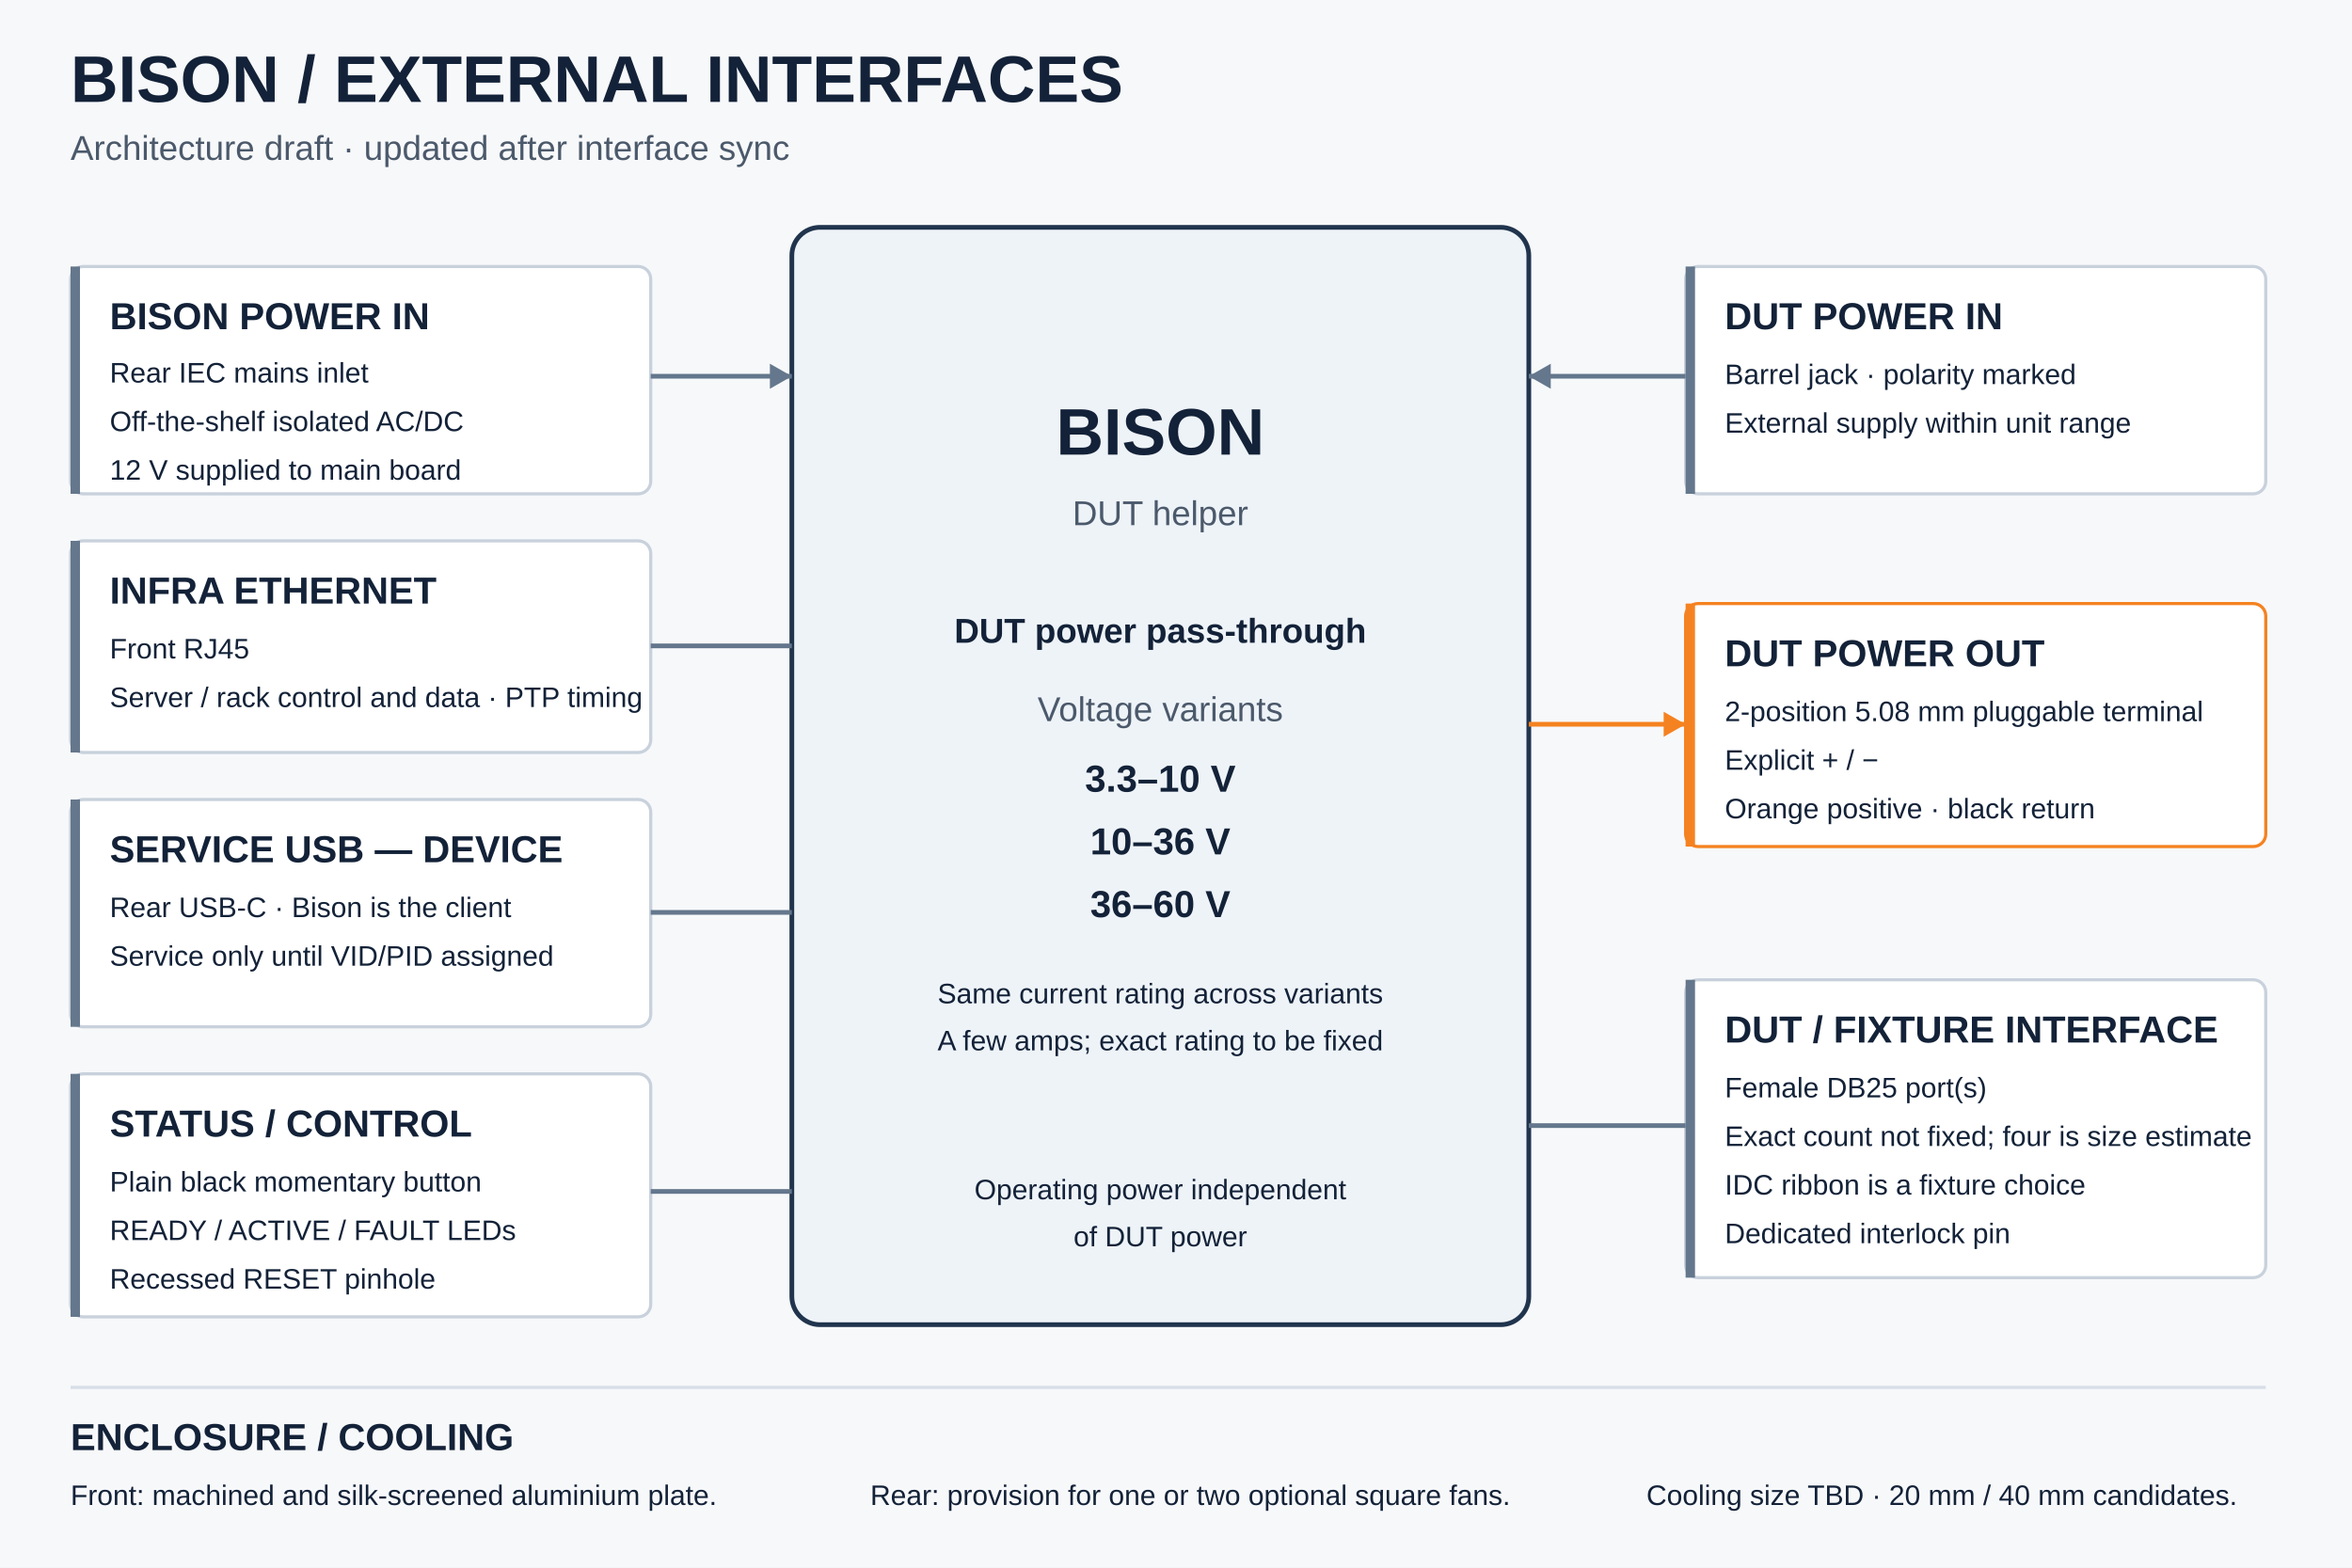
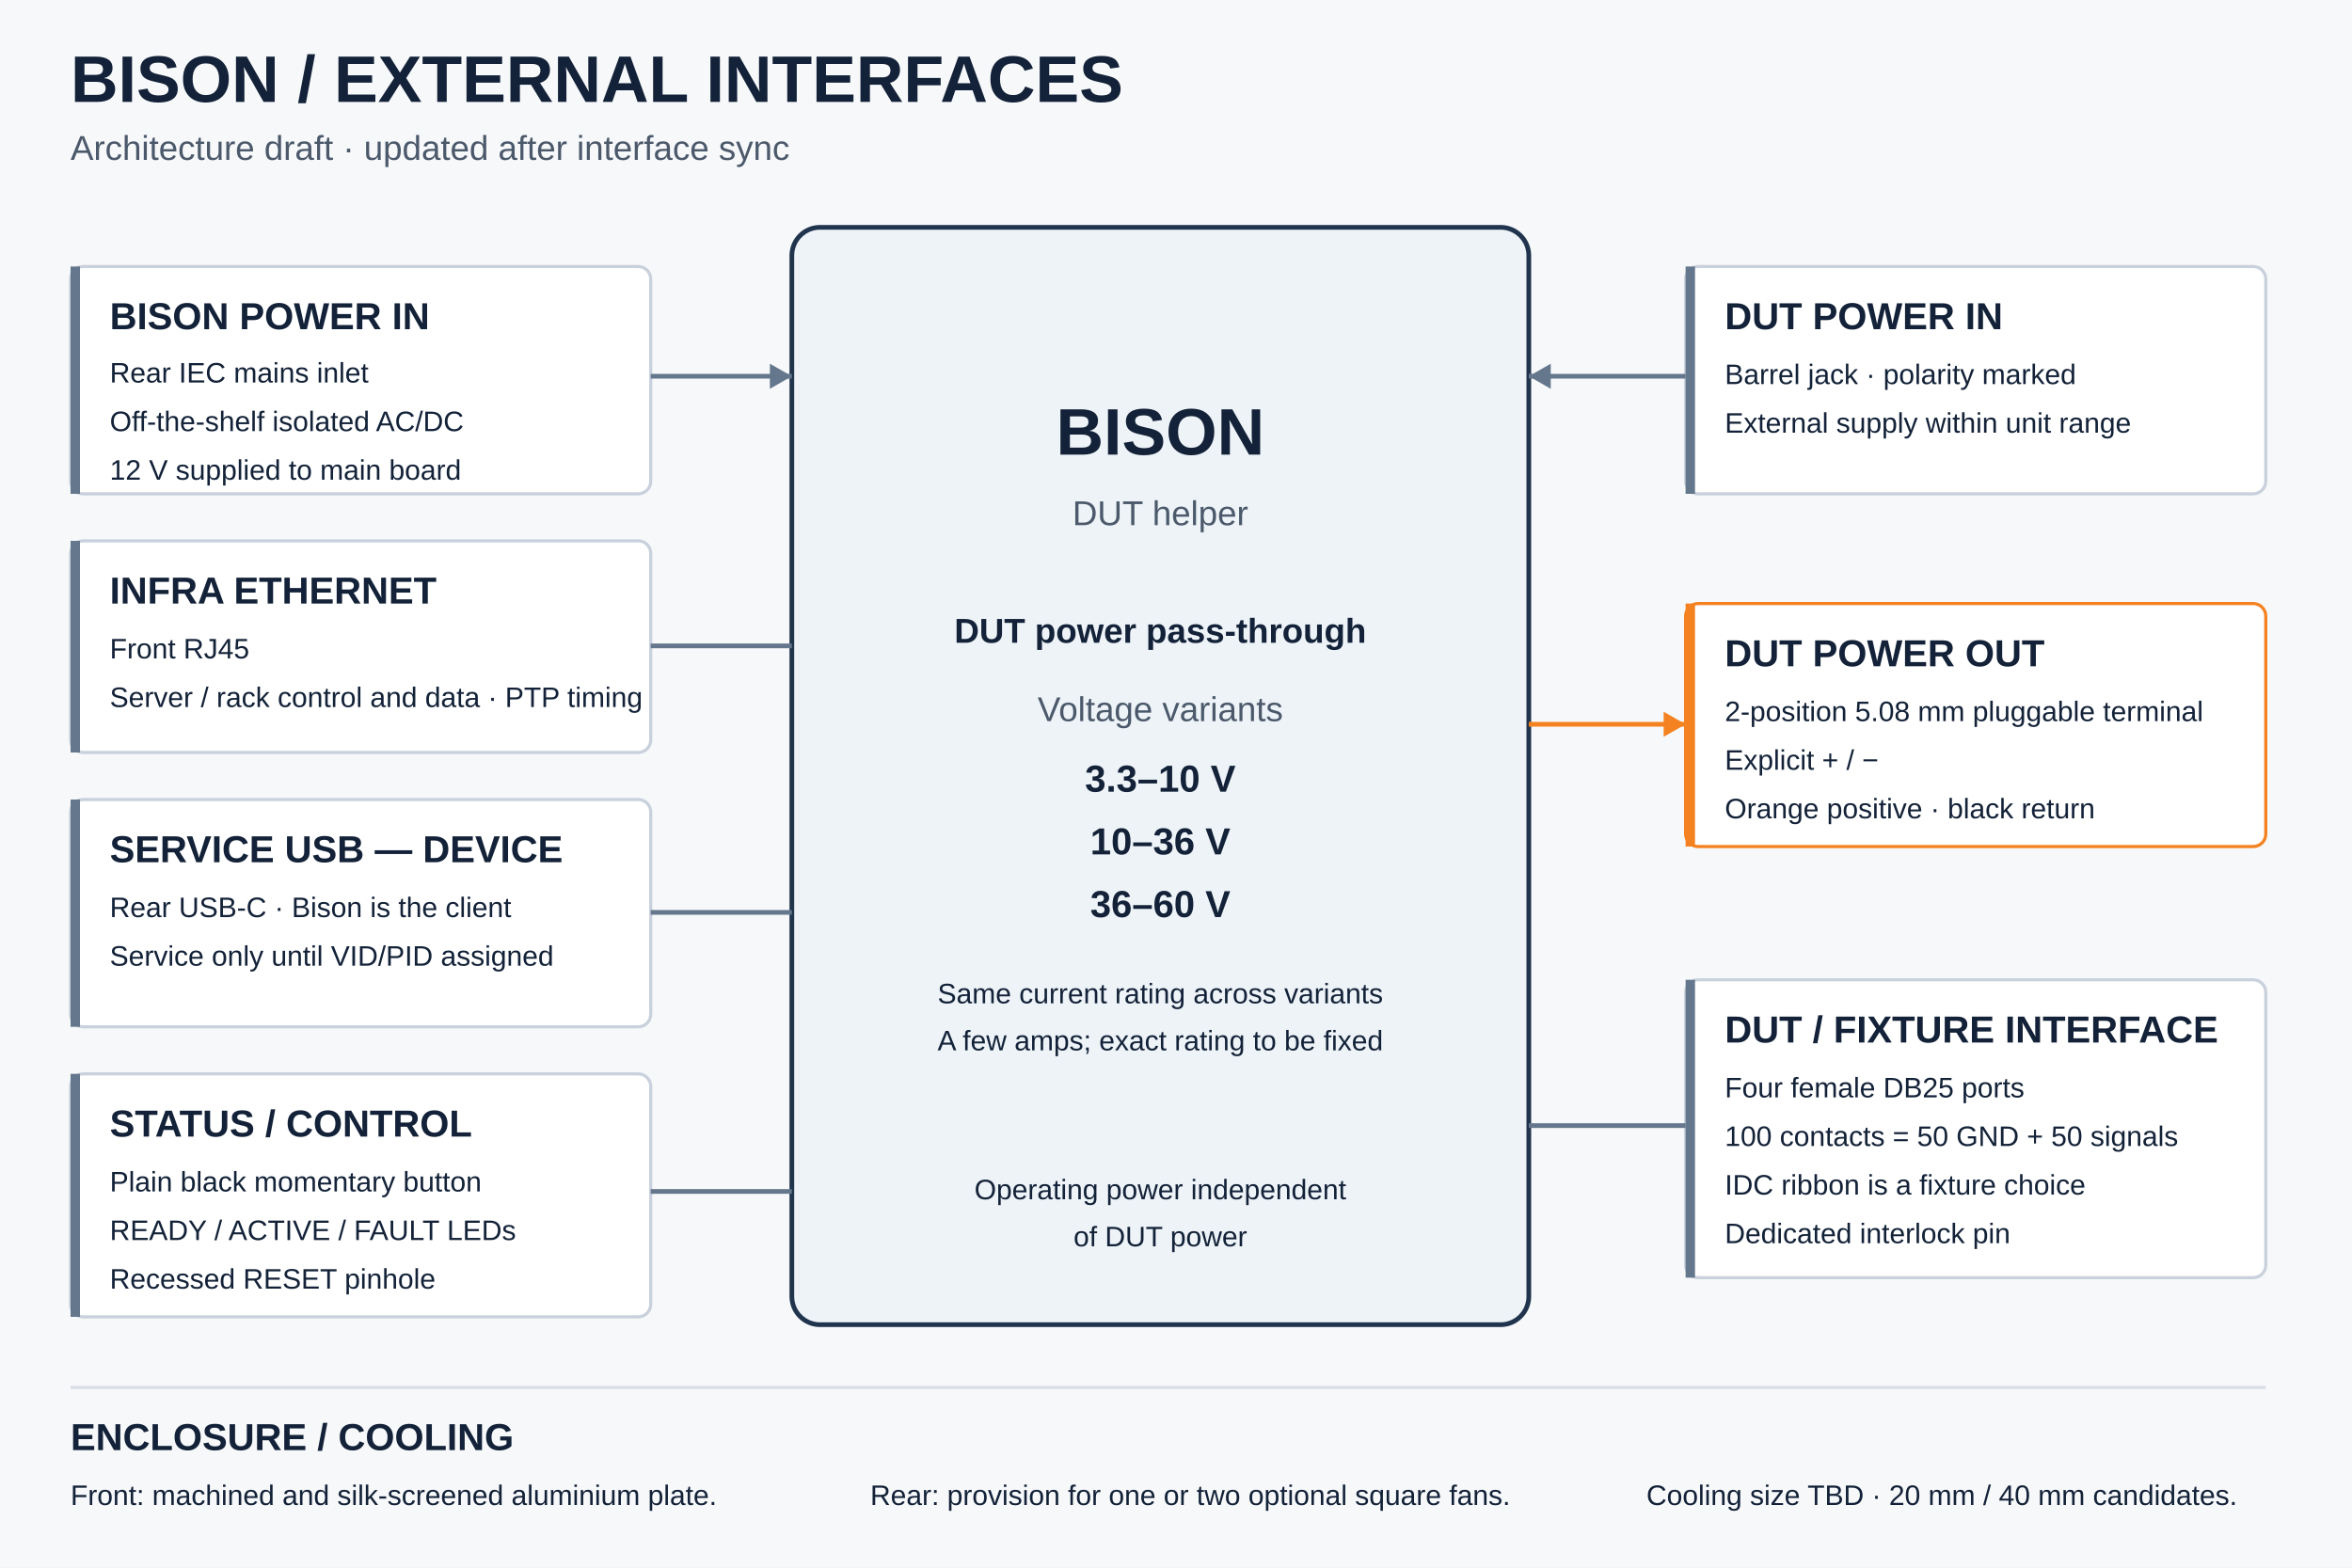
<svg xmlns="http://www.w3.org/2000/svg" width="1500" height="1000" viewBox="0 0 1500 1000">
  <style>
text{font-family:Arial,Helvetica,sans-serif;fill:#132238}
.title{font-size:42px;font-weight:700}.sub{font-size:22px;fill:#4b596b}
.h{font-size:24px;font-weight:700}.b{font-size:18px}.mid{font-size:22px;font-weight:700}
.box{fill:#fff;stroke:#c8d1dc;stroke-width:2}.core{fill:#eef3f8;stroke:#20344d;stroke-width:3}
.line{stroke:#64778c;stroke-width:3;fill:none}.orange{stroke:#f58220}.accent{fill:#f58220}
.small{font-size:16px}.rule{stroke:#d8dee7;stroke-width:2}
</style>
  <rect width="1500" height="1000" fill="#f7f8fa" />
  <text x="45" y="65" class="title">BISON / EXTERNAL INTERFACES</text>
  <text x="45" y="102" class="sub">Architecture draft · updated after interface sync</text>
  <rect x="45" y="170" rx="8" ry="8" width="370" height="145" class="box" />
  <rect x="45" y="170" width="6" height="145" fill="#64778c" />
  <text x="70" y="210" class="h">BISON POWER IN</text>
  <text x="70" y="244" class="b">Rear IEC mains inlet</text>
  <text x="70" y="275" class="b">Off-the-shelf isolated AC/DC</text>
  <text x="70" y="306" class="b">12 V supplied to main board</text>
  <rect x="45" y="345" rx="8" ry="8" width="370" height="135" class="box" />
  <rect x="45" y="345" width="6" height="135" fill="#64778c" />
  <text x="70" y="385" class="h">INFRA ETHERNET</text>
  <text x="70" y="420" class="b">Front RJ45</text>
  <text x="70" y="451" class="b">Server / rack control and data · PTP timing</text>
  <rect x="45" y="510" rx="8" ry="8" width="370" height="145" class="box" />
  <rect x="45" y="510" width="6" height="145" fill="#64778c" />
  <text x="70" y="550" class="h">SERVICE USB — DEVICE</text>
  <text x="70" y="585" class="b">Rear USB-C · Bison is the client</text>
  <text x="70" y="616" class="b">Service only until VID/PID assigned</text>
  <rect x="45" y="685" rx="8" ry="8" width="370" height="155" class="box" />
  <rect x="45" y="685" width="6" height="155" fill="#64778c" />
  <text x="70" y="725" class="h">STATUS / CONTROL</text>
  <text x="70" y="760" class="b">Plain black momentary button</text>
  <text x="70" y="791" class="b">READY / ACTIVE / FAULT LEDs</text>
  <text x="70" y="822" class="b">Recessed RESET pinhole</text>
  <rect x="505" y="145" rx="18" ry="18" width="470" height="700" class="core" />
  <text x="740" y="290" text-anchor="middle" class="title">BISON</text>
  <text x="740" y="335" text-anchor="middle" class="sub">DUT helper</text>
  <text x="740" y="410" text-anchor="middle" class="mid">DUT power pass-through</text>
  <text x="740" y="460" text-anchor="middle" class="sub">Voltage variants</text>
  <text x="740" y="505" text-anchor="middle" class="h">3.3–10 V</text>
  <text x="740" y="545" text-anchor="middle" class="h">10–36 V</text>
  <text x="740" y="585" text-anchor="middle" class="h">36–60 V</text>
  <text x="740" y="640" text-anchor="middle" class="b">Same current rating across variants</text>
  <text x="740" y="670" text-anchor="middle" class="b">A few amps; exact rating to be fixed</text>
  <text x="740" y="765" text-anchor="middle" class="b">Operating power independent</text>
  <text x="740" y="795" text-anchor="middle" class="b">of DUT power</text>
  <rect x="1075" y="170" rx="8" ry="8" width="370" height="145" class="box" />
  <rect x="1075" y="170" width="6" height="145" fill="#64778c" />
  <text x="1100" y="210" class="h">DUT POWER IN</text>
  <text x="1100" y="245" class="b">Barrel jack · polarity marked</text>
  <text x="1100" y="276" class="b">External supply within unit range</text>
  <rect x="1075" y="385" rx="8" ry="8" width="370" height="155" fill="#fff" stroke="#f58220" stroke-width="2" />
  <rect x="1075" y="385" width="6" height="155" class="accent" />
  <text x="1100" y="425" class="h">DUT POWER OUT</text>
  <text x="1100" y="460" class="b">2-position 5.08 mm pluggable terminal</text>
  <text x="1100" y="491" class="b">Explicit + / −</text>
  <text x="1100" y="522" class="b">Orange positive · black return</text>
  <rect x="1075" y="625" rx="8" ry="8" width="370" height="190" class="box" />
  <rect x="1075" y="625" width="6" height="190" fill="#64778c" />
  <text x="1100" y="665" class="h">DUT / FIXTURE INTERFACE</text>
-   <text x="1100" y="700" class="b">Female DB25 port(s)</text>
-   <text x="1100" y="731" class="b">Exact count not fixed; four is size estimate</text>
+   <text x="1100" y="700" class="b">Four female DB25 ports</text>
+   <text x="1100" y="731" class="b">100 contacts = 50 GND + 50 signals</text>
  <text x="1100" y="762" class="b">IDC ribbon is a fixture choice</text>
  <text x="1100" y="793" class="b">Dedicated interlock pin</text>
  <path d="M415 240 H505" class="line" />
  <polygon points="505,240 491,232 491,248" fill="#64778c" />
  <path d="M415 412 H505 M505 412 H415" class="line" />
  <path d="M415 582 H505 M505 582 H415" class="line" />
  <path d="M415 760 H505 M505 760 H415" class="line" />
  <path d="M1075 240 H975" class="line" />
  <polygon points="975,240 989,232 989,248" fill="#64778c" />
  <path d="M975 462 H1075" class="line orange" />
  <polygon points="1075,462 1061,454 1061,470" fill="#f58220" />
  <path d="M975 718 H1075 M1075 718 H975" class="line" />
  <line x1="45" y1="885" x2="1445" y2="885" class="rule" />
  <text x="45" y="925" class="h">ENCLOSURE / COOLING</text>
  <text x="45" y="960" class="b">Front: machined and silk-screened aluminium plate.</text>
  <text x="555" y="960" class="b">Rear: provision for one or two optional square fans.</text>
  <text x="1050" y="960" class="b">Cooling size TBD · 20 mm / 40 mm candidates.</text>
</svg>
